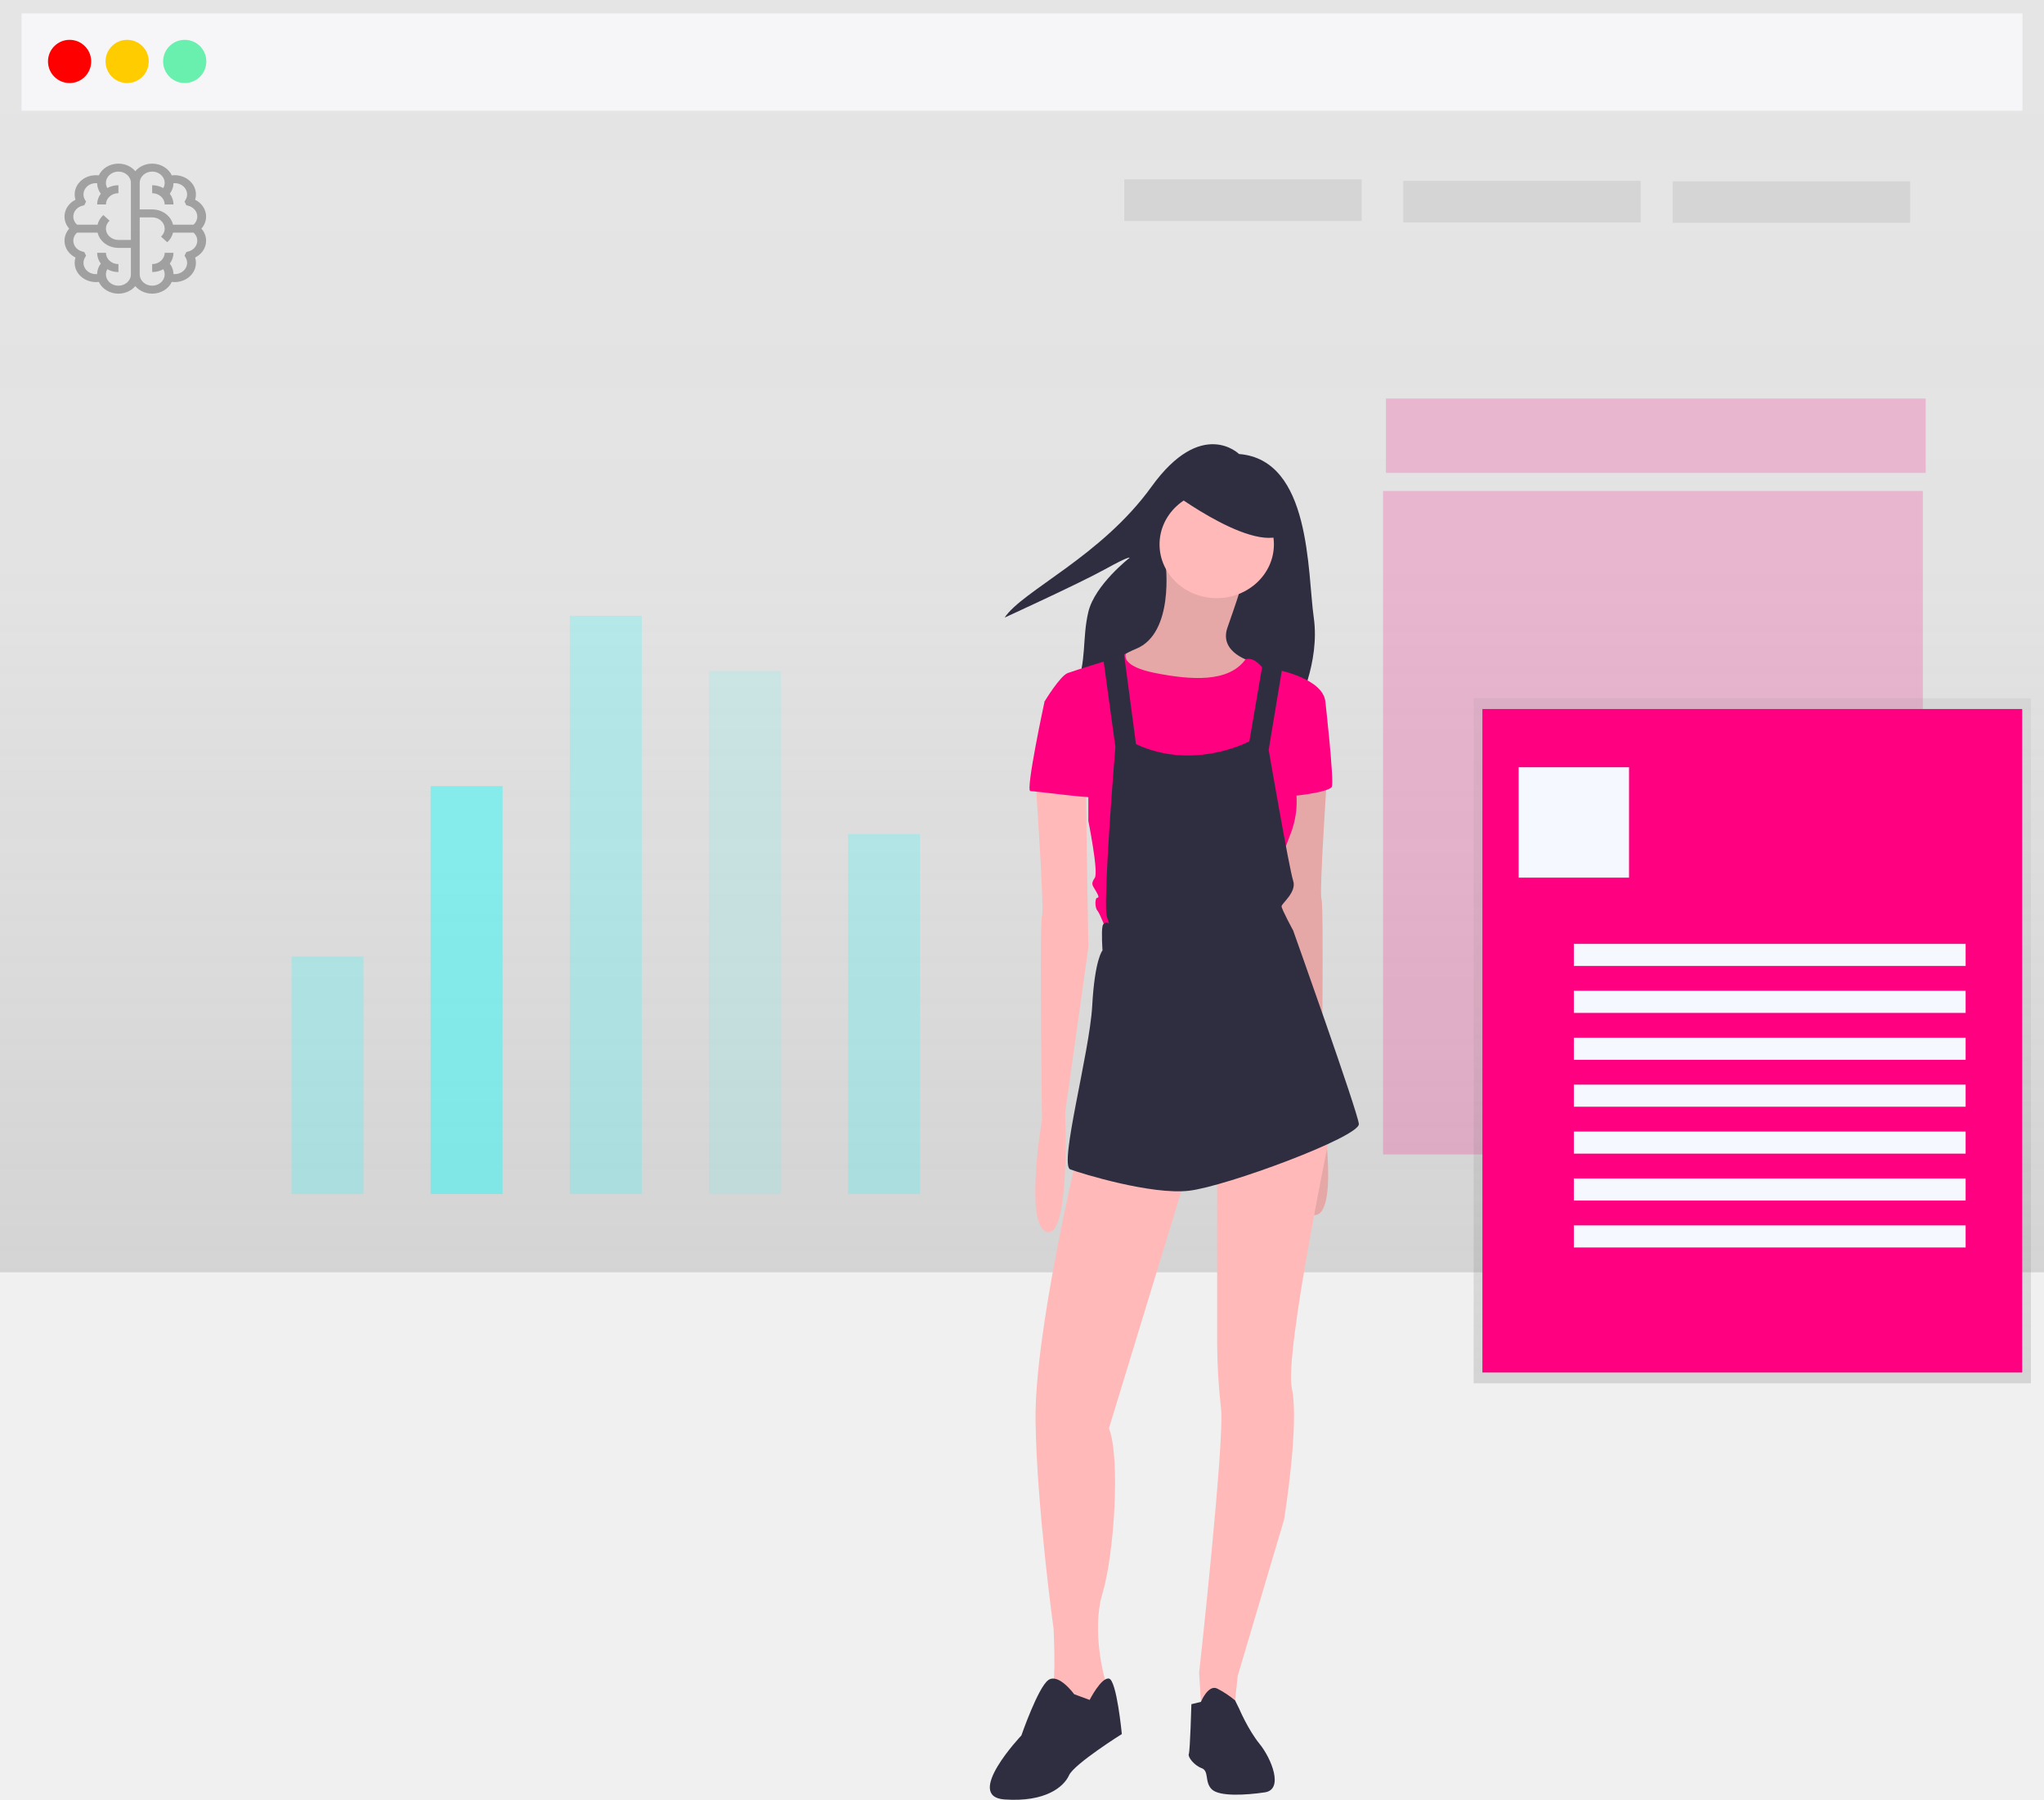
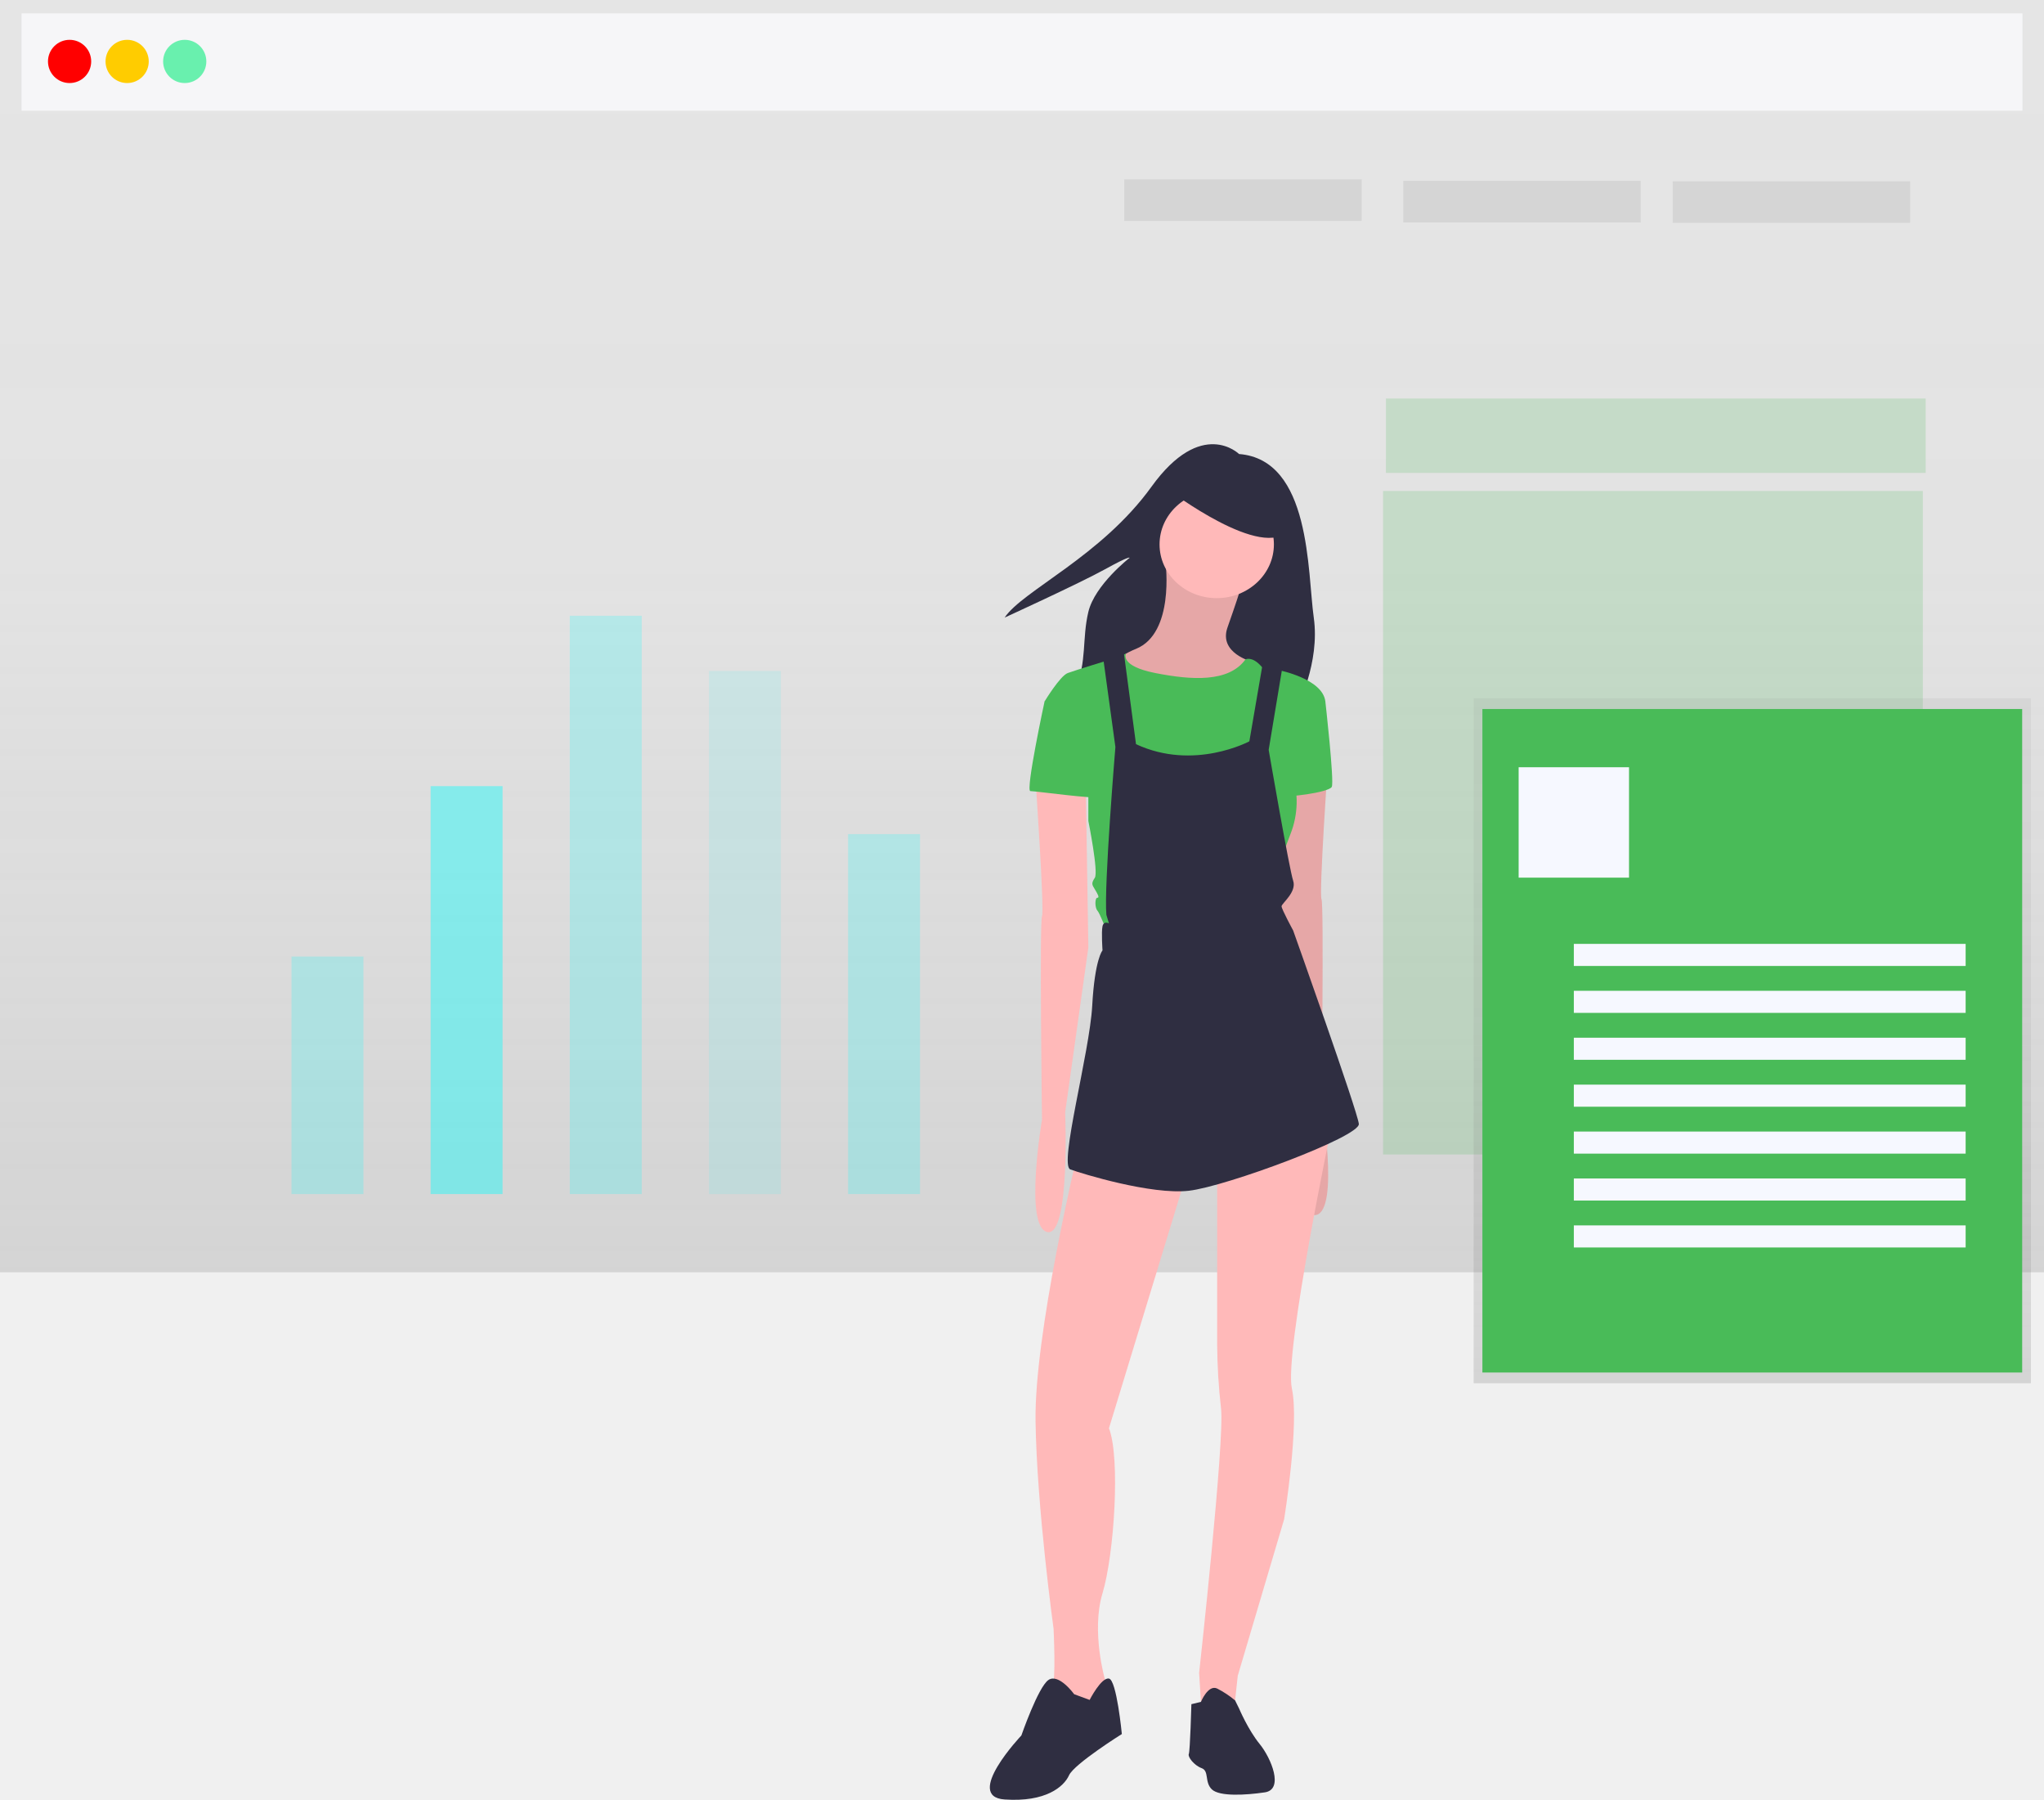
<svg xmlns="http://www.w3.org/2000/svg" xmlns:xlink="http://www.w3.org/1999/xlink" id="03030b4a-9996-4111-83fa-29dc66776d7b" data-name="Layer 1" width="740.8" height="652.132" viewBox="0 0 740.8 652.132" version="1.1">
  <defs id="defs1603">
    <linearGradient id="c172ced9-c526-43de-8081-a3b8b4d2db3a" x1="534.54" y1="548.83" x2="534.54" y2="87.83" gradientUnits="userSpaceOnUse">
      <stop offset="0" stop-color="gray" stop-opacity="0.25" id="stop1593" />
      <stop offset="0.54" stop-color="gray" stop-opacity="0.12" id="stop1595" />
      <stop offset="1" stop-color="gray" stop-opacity="0.1" id="stop1597" />
    </linearGradient>
    <linearGradient id="b55b1914-9010-4651-994a-27bfb9322cf9" x1="1028.82" y1="815.41" x2="1028.82" y2="407.41" xlink:href="#c172ced9-c526-43de-8081-a3b8b4d2db3a" />
    <linearGradient id="f578ae08-57d5-484c-bc58-a6933ab5fa51" x1="799.21" y1="589.03" x2="799.21" y2="340.83" xlink:href="#c172ced9-c526-43de-8081-a3b8b4d2db3a" gradientTransform="translate(-164.14,-87.83)" />
    <linearGradient id="c6440606-d3b5-4d29-adcc-566625c77aaa" x1="2225.35" y1="817.55" x2="2225.35" y2="423.13" gradientTransform="translate(-1556)" xlink:href="#c172ced9-c526-43de-8081-a3b8b4d2db3a" />
    <linearGradient xlink:href="#c172ced9-c526-43de-8081-a3b8b4d2db3a" id="linearGradient7509" gradientUnits="userSpaceOnUse" x1="534.54" y1="548.83" x2="534.54" y2="87.83" />
  </defs>
  <polygon points="164.14,548.83 904.94,548.83 904.94,123.8 904.94,87.83 164.14,87.83 164.14,123.8 " fill="url(#c172ced9-c526-43de-8081-a3b8b4d2db3a)" id="polygon1627" style="fill:url(#linearGradient7509)" transform="translate(-164.14,-87.83)" />
  <rect x="7.83" y="4.87" width="725.15" height="35.21" fill="#f6f7f9" id="rect1629" />
  <g opacity="0.2" id="g1633" style="opacity:0.31;fill:#f5f5f5;fill-opacity:1" transform="translate(-164.14,-87.83)">
-     <rect x="171.97" y="92.7" width="725.15" height="35.21" fill="#ff0080" id="rect1631" style="fill:#f5f5f5;fill-opacity:1" />
+     <rect x="171.97" y="92.7" width="725.15" height="35.21" fill="#49BB58" id="rect1631" style="fill:#f5f5f5;fill-opacity:1" />
  </g>
  <rect transform="scale(-1,1)" x="-362.575" y="1000000" width="725.15" height="0" fill="#f6f7f9" id="rect1635" style="fill:#ffffff;fill-opacity:1;stroke-width:0" />
  <circle cx="25.22" cy="22.26" r="7.83" fill="#f6f7f9" id="circle1637" style="fill:#ff0000" />
  <circle cx="46.08" cy="22.26" r="7.83" fill="#f6f7f9" id="circle1639" style="fill:#ffcc00" />
  <circle cx="66.95" cy="22.26" r="7.83" fill="#f6f7f9" id="circle1641" style="fill:#69f0ae;fill-opacity:1" />
  <g opacity="0.2" id="g1649" transform="translate(-163.5346,-35.25332)">
-     <rect x="665.83" y="179.65" width="195.63" height="26.95" fill="#ff0080" id="rect1647" />
+     <rect x="665.83" y="179.65" width="195.63" height="26.95" fill="#49BB58" id="rect1647" />
  </g>
  <g transform="translate(-164.14,-87.83)" id="g1110" style="opacity:1">
-     <rect x="269.78" y="434.41" width="26.08" height="86.08" fill="#ff0080" id="bar1" className="bar1" style="fill:#00ffff;fill-opacity:1;opacity:0.2">
+     <rect x="269.78" y="434.41" width="26.08" height="86.08" fill="#49BB58" id="bar1" className="bar1" style="fill:#00ffff;fill-opacity:1;opacity:0.2">
      <animate repeatCount="indefinite" attributeName="height" from="10" to="100" dur="5s" fill="freeze" />
      <animate repeatCount="indefinite" attributeName="y" from="510.67" to="420.67" dur="5s" fill="freeze" />
    </rect>
-     <rect x="320.21" y="372.67" width="26.08" height="147.81" fill="#ff0080" id="bar2" class="bar2" style="fill:#00ffff;opacity:0.4">
+     <rect x="320.21" y="372.67" width="26.08" height="147.81" fill="#49BB58" id="bar2" class="bar2" style="fill:#00ffff;opacity:0.4">
      <animate repeatCount="indefinite" attributeName="height" from="10" to="200" dur="5s" fill="freeze" />
      <animate repeatCount="indefinite" attributeName="y" from="510.67" to="320.67" dur="5s" fill="freeze" />
    </rect>
-     <rect x="370.64" y="310.94" width="26.08" height="209.54" fill="#ff0080" id="bar3" class="bar3" style="fill:#00ffff;opacity:0.2">
+     <rect x="370.64" y="310.94" width="26.08" height="209.54" fill="#49BB58" id="bar3" class="bar3" style="fill:#00ffff;opacity:0.2">
      <animate repeatCount="indefinite" attributeName="height" from="10" to="220" dur="5s" fill="freeze" />
      <animate repeatCount="indefinite" attributeName="y" from="510.67" to="300.67" dur="5s" fill="freeze" />
    </rect>
-     <rect x="421.07" y="330.94" width="26.08" height="189.55" fill="#ff0080" id="bar4" class="bar4" style="fill:#00ffff;opacity:0.1">
+     <rect x="421.07" y="330.94" width="26.08" height="189.55" fill="#49BB58" id="bar4" class="bar4" style="fill:#00ffff;opacity:0.1">
      <animate repeatCount="indefinite" attributeName="height" from="10" to="170" dur="5s" fill="freeze" />
      <animate repeatCount="indefinite" attributeName="y" from="510.67" to="350.67" dur="5s" fill="freeze" />
    </rect>
-     <rect x="471.5" y="390.06" width="26.08" height="130.42" fill="#ff0080" id="bar5" class="bar5" style="fill:#00ffff;fill-opacity:1;opacity:0.2">
+     <rect x="471.5" y="390.06" width="26.08" height="130.42" fill="#49BB58" id="bar5" class="bar5" style="fill:#00ffff;fill-opacity:1;opacity:0.2">
      <animate repeatCount="indefinite" attributeName="height" from="10" to="120" dur="5s" fill="freeze" />
      <animate repeatCount="indefinite" attributeName="y" from="510.67" to="400.67" dur="5s" fill="freeze" />
    </rect>
  </g>
-   <rect x="65.525" y="-594.65" width="15.071" height="86.08" fill="#ff0080" id="rect1651-3" style="opacity:0.2;fill:#979797;fill-opacity:1;stroke-width:0.76" transform="rotate(90)" />
-   <rect transform="rotate(90)" style="opacity:0.2;fill:#979797;fill-opacity:1;stroke-width:0.76" id="rect1651-3-6" fill="#ff0080" height="86.08" width="15.071" y="-692.309" x="65.682" />
+   <rect x="65.525" y="-594.65" width="15.071" height="86.08" fill="#49BB58" id="rect1651-3" style="opacity:0.2;fill:#979797;fill-opacity:1;stroke-width:0.76" transform="rotate(90)" />
+   <rect transform="rotate(90)" style="opacity:0.2;fill:#979797;fill-opacity:1;stroke-width:0.76" id="rect1651-3-6" fill="#49BB58" height="86.08" width="15.071" y="-692.309" x="65.682" />
  <g opacity="0.2" id="g1665" transform="translate(-164.14,-87.83)">
-     <rect x="665.4" y="265.73" width="195.63" height="240.41" fill="#ff0080" id="rect1663" />
+     <rect x="665.4" y="265.73" width="195.63" height="240.41" fill="#49BB58" id="rect1663" />
  </g>
  <rect x="534.09" y="253" width="201.97" height="248.2" fill="url(#f578ae08-57d5-484c-bc58-a6933ab5fa51)" id="rect1725" style="fill:url(#f578ae08-57d5-484c-bc58-a6933ab5fa51)" />
-   <rect x="537.26" y="256.9" width="195.63" height="240.41" fill="#ff0080" id="rect1727" />
+   <rect x="537.26" y="256.9" width="195.63" height="240.41" fill="#49BB58" id="rect1727" />
  <rect x="550.4" y="278" width="40" height="40" fill="#e8eaf1" id="rect1729" style="fill:#f6f8ff;fill-opacity:1" />
  <rect x="570.4" y="342" width="142" height="8" fill="#e8eaf1" id="rect1731" style="fill:#f6f8ff;fill-opacity:1" />
  <rect x="570.4" y="359" width="142" height="8" fill="#e8eaf1" id="rect1733" style="fill:#f6f8ff;fill-opacity:1" />
  <rect x="570.4" y="376" width="142" height="8" fill="#e8eaf1" id="rect1735" style="fill:#f6f8ff;fill-opacity:1" />
  <rect x="570.4" y="393" width="142" height="8" fill="#e8eaf1" id="rect1737" style="fill:#f6f8ff;fill-opacity:1" />
  <rect x="570.4" y="410" width="142" height="8" fill="#e8eaf1" id="rect1739" style="fill:#f6f8ff;fill-opacity:1" />
  <rect x="570.4" y="427" width="142" height="8" fill="#e8eaf1" id="rect1741" style="fill:#f6f8ff;fill-opacity:1" />
  <rect x="570.4" y="444" width="142" height="8" fill="#e8eaf1" id="rect1743" style="fill:#f6f8ff;fill-opacity:1" />
  <path id="path3743" fill="#2f2e41" d="m 449.066,164.507 c 0,0 -13.538,-13.399 -31.744,11.853 -18.206,25.251 -46.683,37.619 -53.218,47.41 0,0 27.076,-12.368 36.412,-17.521 9.336,-5.153 8.87,-4.123 8.87,-4.123 0,0 -12.604,9.791 -14.938,19.583 -2.334,9.791 -0.467,18.037 -4.668,27.828 -4.201,9.791 80.294,6.699 80.294,6.699 0,0 8.403,-15.975 6.069,-32.466 -2.334,-16.491 -0.934,-57.202 -27.076,-59.263 z" style="stroke-width:0.708" />
  <path id="path3745" fill="#ffb9b9" d="m 422.456,204.187 c 0,0 3.268,25.251 -10.737,30.92 -14.005,5.669 -8.87,13.399 -8.87,13.399 l 21.007,11.337 22.408,-7.73 7.469,-12.368 c 0,0 -12.137,-3.092 -8.87,-12.368 3.268,-9.276 4.201,-12.368 4.201,-12.368 z" style="stroke-width:0.708" />
  <path id="path3747" opacity="0.1" d="m 422.456,204.187 c 0,0 3.268,25.251 -10.737,30.92 -14.005,5.669 -8.87,13.399 -8.87,13.399 l 21.007,11.337 22.408,-7.73 7.469,-12.368 c 0,0 -12.137,-3.092 -8.87,-12.368 3.268,-9.276 4.201,-12.368 4.201,-12.368 z" style="stroke-width:0.708" />
  <path id="path3749" fill="#ffb9b9" d="m 481.276,276.333 c 0,0 -3.268,47.41 -2.334,49.472 0.934,2.061 0,73.692 0,73.692 0,0 6.536,38.65 -1.867,40.711 -8.403,2.061 -6.536,-43.288 -6.536,-43.288 l -8.403,-59.778 0.934,-59.263 z" style="stroke-width:0.708" />
  <path id="path3751" opacity="0.1" d="m 481.276,276.333 c 0,0 -3.268,47.41 -2.334,49.472 0.934,2.061 0,73.692 0,73.692 0,0 6.536,38.65 -1.867,40.711 -8.403,2.061 -6.536,-43.288 -6.536,-43.288 l -8.403,-59.778 0.934,-59.263 z" style="stroke-width:0.708" />
  <path id="path3753" fill="#ffb9b9" d="m 390.246,419.08 c 0,0 -15.405,64.416 -14.938,95.851 0.467,31.435 6.536,75.238 6.536,75.238 0,0 0.934,19.067 -0.467,21.129 -1.4,2.061 7.002,10.822 7.002,10.822 l 8.87,-5.669 3.268,-4.123 v -3.607 c 0,0 -5.135,-17.521 -0.934,-31.435 4.201,-13.914 6.536,-48.956 2.334,-59.778 l 28.943,-94.821 z" style="stroke-width:0.708" />
  <path id="path3755" fill="#2f2e41" d="m 389.312,613.874 c 0,0 -5.602,-7.73 -9.336,-5.153 -3.735,2.577 -9.803,20.098 -9.803,20.098 0,0 -21.007,22.159 -6.069,23.19 14.938,1.031 21.474,-4.638 23.341,-8.761 1.867,-4.123 19.14,-14.945 19.14,-14.945 0,0 -1.867,-19.583 -4.668,-20.098 -2.801,-0.515 -7.002,7.73 -7.002,7.73 z" style="stroke-width:0.708" />
  <path id="path3757" fill="#ffb9b9" d="m 441.129,423.202 v 63.901 a 178.981,197.578 0 0 0 1.4,23.19 c 1.4,11.337 -7.936,95.851 -7.936,95.851 l 0.934,14.945 11.671,-1.031 1.401,-12.883 16.806,-56.686 c 0,0 5.602,-34.527 2.801,-47.41 -2.801,-12.883 14.472,-95.336 14.472,-95.336 z" style="stroke-width:0.708" />
  <path id="path3759" fill="#2f2e41" d="m 431.793,617.482 3.457,-0.83 c 0,0 2.611,-6.385 5.879,-4.839 a 35.241,38.903 0 0 1 6.498,4.298 l 1.438,2.917 c 0,0 3.268,7.73 7.469,12.883 4.201,5.153 8.87,16.491 1.867,17.521 -7.002,1.031 -16.339,1.546 -19.14,-1.031 -2.801,-2.577 -0.934,-6.699 -3.735,-7.73 -2.801,-1.031 -5.135,-4.123 -4.668,-5.153 0.467,-1.031 0.934,-18.036 0.934,-18.036 z" style="stroke-width:0.708" />
-   <path id="path3763" fill="#ff0080" d="m 401.916,239.23 6.166,-2.376 c 0,0 -2.432,4.438 10.639,7.014 13.071,2.577 26.608,3.489 32.677,-4.955 0,0 2.335,-1.229 5.603,2.378 3.268,3.607 5.135,2.577 5.135,2.577 l -2.334,13.399 -4.668,24.736 -6.069,18.552 -17.272,-4.123 -18.673,-14.945 -7.002,-20.098 v -18.552 z" style="stroke-width:0.708" />
-   <path id="path3765" fill="#ff0080" d="m 458.869,246.444 4.668,-3.607 c 0,0 15.872,3.092 16.806,11.337 l -12.137,25.766 a 26.574,29.335 0 0 1 -0.467,22.159 c -4.668,11.853 -4.201,14.429 -4.201,14.429 l -3.268,15.46 -59.287,5.153 c 0,0 -2.334,-6.184 -3.268,-7.215 -0.934,-1.031 -0.934,-4.638 0,-4.638 0.934,0 0,-1.546 -0.934,-3.092 -0.934,-1.546 -1.4,-2.061 0,-4.123 1.4,-2.061 -2.334,-20.613 -2.334,-20.613 v -20.098 l -15.872,-23.19 c 0,0 5.602,-9.276 8.403,-10.307 2.801,-1.031 16.125,-5.095 16.125,-5.095 l 3.015,4.9 4.201,37.298 6.069,22.675 25.552,-4.793 9.926,-18.397 6.536,-21.644 z" style="stroke-width:0.708" />
-   <path id="path3767" fill="#ff0080" d="m 476.608,251.082 3.735,3.092 c 0,0 3.268,28.858 2.334,30.92 -0.934,2.061 -17.272,4.123 -17.739,3.092 -0.467,-1.031 11.671,-37.104 11.671,-37.104 z" style="stroke-width:0.708" />
+   <path id="path3763" fill="#49BB58" d="m 401.916,239.23 6.166,-2.376 c 0,0 -2.432,4.438 10.639,7.014 13.071,2.577 26.608,3.489 32.677,-4.955 0,0 2.335,-1.229 5.603,2.378 3.268,3.607 5.135,2.577 5.135,2.577 l -2.334,13.399 -4.668,24.736 -6.069,18.552 -17.272,-4.123 -18.673,-14.945 -7.002,-20.098 v -18.552 z" style="stroke-width:0.708" />
+   <path id="path3765" fill="#49BB58" d="m 458.869,246.444 4.668,-3.607 c 0,0 15.872,3.092 16.806,11.337 l -12.137,25.766 a 26.574,29.335 0 0 1 -0.467,22.159 c -4.668,11.853 -4.201,14.429 -4.201,14.429 l -3.268,15.46 -59.287,5.153 c 0,0 -2.334,-6.184 -3.268,-7.215 -0.934,-1.031 -0.934,-4.638 0,-4.638 0.934,0 0,-1.546 -0.934,-3.092 -0.934,-1.546 -1.4,-2.061 0,-4.123 1.4,-2.061 -2.334,-20.613 -2.334,-20.613 v -20.098 l -15.872,-23.19 c 0,0 5.602,-9.276 8.403,-10.307 2.801,-1.031 16.125,-5.095 16.125,-5.095 l 3.015,4.9 4.201,37.298 6.069,22.675 25.552,-4.793 9.926,-18.397 6.536,-21.644 z" style="stroke-width:0.708" />
+   <path id="path3767" fill="#49BB58" d="m 476.608,251.082 3.735,3.092 c 0,0 3.268,28.858 2.334,30.92 -0.934,2.061 -17.272,4.123 -17.739,3.092 -0.467,-1.031 11.671,-37.104 11.671,-37.104 z" style="stroke-width:0.708" />
  <path id="path3769" fill="#ffb9b9" d="m 375.307,282.517 c 0,0 3.268,47.41 2.334,49.472 -0.934,2.061 0,73.692 0,73.692 0,0 -6.536,38.65 1.867,40.711 8.403,2.061 6.536,-43.288 6.536,-43.288 l 8.403,-59.778 -0.934,-59.263 z" style="stroke-width:0.708" />
  <path id="path3771" fill="#2f2e41" d="m 399.582,236.653 4.668,34.012 c 0,0 -4.201,50.502 -3.268,60.809 l 0.934,3.092 c 0,0 -1.867,-1.031 -2.334,1.031 -0.467,2.061 0,8.761 0,8.761 0,0 -2.801,3.092 -3.735,20.098 -0.934,17.006 -12.137,57.717 -7.936,59.263 4.201,1.546 29.41,9.276 42.948,7.73 13.538,-1.546 62.088,-19.583 61.621,-24.22 -0.467,-4.638 -23.808,-70.085 -23.808,-70.085 0,0 -4.201,-7.73 -4.201,-8.761 0,-1.031 5.602,-5.153 4.201,-9.276 -1.4,-4.123 -8.87,-47.41 -8.87,-47.41 l 5.135,-30.92 -7.002,-2.061 -5.135,29.889 c 0,0 -20.073,10.822 -41.081,1.031 l -4.668,-35.042 z" style="stroke-width:0.708" />
-   <path id="path3773" fill="#ff0080" d="m 382.309,252.628 -3.735,1.546 c 0,0 -7.002,32.466 -5.135,32.466 1.867,0 24.275,3.092 24.275,2.061 0,-1.031 -4.201,-26.282 -4.201,-26.282 z" style="stroke-width:0.708" />
+   <path id="path3773" fill="#49BB58" d="m 382.309,252.628 -3.735,1.546 c 0,0 -7.002,32.466 -5.135,32.466 1.867,0 24.275,3.092 24.275,2.061 0,-1.031 -4.201,-26.282 -4.201,-26.282 z" style="stroke-width:0.708" />
  <circle style="stroke-width:0.708" cx="441.13" cy="199.034" fill="#ffb9b9" id="circle3761" r="0" />
  <ellipse id="circle3761-8" fill="#ffb9b9" cy="197.255" cx="440.973" rx="20.723" ry="19.472" style="stroke-width:0.604" />
  <path id="path3775" fill="#2f2e41" d="m 423.39,177.39 c 0,0 34.545,26.282 43.882,14.429 9.336,-11.853 -16.339,-22.159 -16.339,-22.159 l -21.474,-2.577 z" style="stroke-width:0.708" />
-   <rect transform="rotate(90)" style="opacity:0.2;fill:#979797;fill-opacity:1;stroke-width:0.76" id="rect1651-3-7" fill="#ff0080" height="86.08" width="15.071" y="-493.525" x="64.991" />
+   <rect transform="rotate(90)" style="opacity:0.2;fill:#979797;fill-opacity:1;stroke-width:0.76" id="rect1651-3-7" fill="#49BB58" height="86.08" width="15.071" y="-493.525" x="64.991" />
  <g style="opacity:0.3" transform="matrix(0.1064774,0,0,0.0961451,22.95031,59.289)" id="XMLID_511_">
-     <g id="g1228">
-       <path d="m 470.025,244.991 c 12.987,-16.198 18.582,-37.435 14.796,-58.317 -3.962,-21.851 -17.372,-40.168 -36.264,-50.546 6.181,-21.546 2.122,-45.188 -11.654,-63.562 -13.628,-18.171 -35.332,-29.02 -58.059,-29.02 -3.224,0 -6.431,0.215 -9.607,0.642 C 358.08,17.889 332.001,0 302.501,0 279.105,0 258.264,11.137 244.999,28.389 231.734,11.137 210.893,0 187.497,0 c -29.513,0 -55.602,17.905 -66.751,44.224 -3.184,-0.426 -6.401,-0.64 -9.641,-0.64 -23.068,0 -44.221,10.571 -58.034,29.006 -13.766,18.374 -17.82,42.014 -11.641,63.557 -18.893,10.377 -32.301,28.698 -36.263,50.562 -3.777,20.877 1.822,42.106 14.806,58.3 -12.987,16.198 -18.583,37.434 -14.796,58.318 3.962,21.851 17.372,40.167 36.263,50.544 -6.181,21.547 -2.122,45.189 11.654,63.563 13.629,18.171 35.333,29.02 58.059,29.02 3.223,0 6.43,-0.215 9.606,-0.642 11.158,26.3 37.236,44.188 66.738,44.188 23.395,0 44.236,-11.137 57.502,-28.389 13.265,17.252 34.106,28.389 57.502,28.389 29.514,0 55.603,-17.905 66.751,-44.224 3.184,0.426 6.401,0.64 9.641,0.64 23.068,0 44.223,-10.572 58.035,-29.006 13.765,-18.374 17.819,-42.014 11.64,-63.556 18.894,-10.378 32.301,-28.699 36.265,-50.563 3.775,-20.877 -1.824,-42.106 -14.808,-58.3 z M 229.999,417.5 c 0,23.435 -19.067,42.5 -42.502,42.5 -20.303,0 -37.839,-14.45 -41.697,-34.359 l -0.204,-1.052 c -0.39,-2.328 -0.597,-4.707 -0.597,-7.089 0,-6.921 1.652,-13.585 4.753,-19.555 11.278,6.928 24.273,10.643 37.843,10.642 l -0.002,-30 c -11.353,0.001 -22.026,-4.42 -30.054,-12.448 -8.026,-8.026 -12.447,-18.697 -12.448,-30.049 l -30,0.004 c 0.001,14.705 4.361,28.736 12.45,40.635 -7.921,11.596 -12.275,25.229 -12.512,39.542 -1.286,0.119 -2.578,0.183 -3.875,0.183 -13.533,0 -25.947,-6.203 -34.058,-17.018 -9.982,-13.313 -11.259,-31.352 -3.253,-45.955 l 3.562,-6.497 -6.065,-13.821 -6.733,-1.972 C 49.046,326.634 37.586,313.907 34.697,297.975 32.168,284.026 36.798,269.819 46.827,260 h 69.731 c 2.855,13.641 9.588,26.178 19.671,36.263 13.153,13.105 31.28,21.237 51.27,21.237 h 42.5 z m 0,-130 h -42.5 c -22.631,0 -41.183,-17.782 -42.429,-40.108 -0.004,-0.074 -0.012,-0.147 -0.016,-0.222 -0.036,-0.719 -0.055,-1.442 -0.055,-2.169 0,-11.353 4.422,-22.025 12.449,-30.051 L 136.236,193.735 C 126.15,203.82 119.416,216.358 116.559,230 h -69.75 c -10.017,-9.816 -14.643,-24.012 -12.123,-37.946 2.889,-15.94 14.35,-28.672 29.91,-33.227 l 6.735,-1.971 6.063,-13.821 -3.562,-6.496 c -8.005,-14.603 -6.731,-32.644 3.246,-45.96 8.093,-10.801 20.495,-16.995 34.025,-16.995 1.316,0 2.625,0.065 3.925,0.185 0.244,14.299 4.597,27.917 12.511,39.503 -8.089,11.899 -12.449,25.929 -12.45,40.635 l 30,0.004 c 0.001,-11.352 4.422,-22.022 12.448,-30.049 8.028,-8.027 18.7,-12.448 30.051,-12.448 0.003,0 0.005,-30 0.005,-30 -13.573,0 -26.565,3.715 -37.843,10.642 -3.1,-5.971 -4.751,-12.635 -4.751,-19.556 0,-2.373 0.206,-4.744 0.593,-7.063 l 0.209,-1.077 C 149.658,44.45 167.195,30 187.497,30 c 23.435,0 42.502,19.065 42.502,42.5 z m 30,-214.998 C 259.999,49.065 279.065,30 302.501,30 c 20.303,0 37.839,14.45 41.698,34.36 l 0.201,1.039 c 0.391,2.332 0.599,4.715 0.599,7.101 0,6.921 -1.651,13.585 -4.753,19.555 -11.278,-6.927 -24.273,-10.643 -37.843,-10.642 l 0.002,30 c 11.353,-10e-4 22.025,4.42 30.054,12.449 8.026,8.024 12.446,18.696 12.448,30.048 l 30,-0.004 c -0.002,-14.706 -4.362,-28.737 -12.45,-40.635 7.921,-11.596 12.275,-25.229 12.512,-39.541 1.286,-0.119 2.578,-0.183 3.876,-0.183 13.533,0 25.946,6.203 34.058,17.018 9.981,13.313 11.259,31.352 3.253,45.955 l -3.57,6.513 3.015,6.787 3.06,7.019 6.733,1.972 c 15.561,4.557 27.021,17.284 29.909,33.217 2.53,13.948 -2.1,28.156 -12.131,37.974 h -69.731 c -2.855,-13.641 -9.588,-26.178 -19.672,-36.264 -13.154,-13.104 -31.28,-21.236 -51.27,-21.236 h -42.5 z m 195.312,225.443 c -2.89,15.941 -14.35,28.673 -29.909,33.228 l -6.719,1.967 -6.072,13.841 3.553,6.48 c 8.006,14.603 6.731,32.644 -3.245,45.96 -8.094,10.802 -20.495,16.996 -34.026,16.995 -1.316,0 -2.624,-0.065 -3.924,-0.185 -0.244,-14.298 -4.598,-27.917 -12.511,-39.502 8.089,-11.899 12.448,-25.929 12.451,-40.635 l -30,-0.004 c -0.002,11.352 -4.422,22.023 -12.449,30.049 -8.026,8.027 -18.698,12.448 -30.05,12.448 -0.003,0 -0.005,30 -0.005,30 13.573,0 26.566,-3.715 37.843,-10.642 3.101,5.97 4.753,12.634 4.753,19.555 0,2.385 -0.208,4.768 -0.599,7.101 l -0.202,1.041 C 340.34,445.55 322.803,460 302.501,460 c -23.436,0 -42.502,-19.065 -42.502,-42.5 v -215 h 42.5 c 22.631,0 41.183,17.782 42.429,40.108 0.004,0.074 0.012,0.147 0.016,0.222 0.036,0.719 0.055,1.442 0.055,2.169 0,11.353 -4.421,22.025 -12.449,30.051 l 21.211,21.215 C 363.847,286.18 370.583,273.642 373.439,260 h 69.75 c 10.016,9.816 14.643,24.012 12.122,37.945 z" id="path1226" />
-     </g>
+     
  </g>
  <g style="opacity:0.3" transform="matrix(0.1064774,0,0,0.0961451,24.22103,50.97309)" id="g1231" />
  <g style="opacity:0.3" transform="matrix(0.1064774,0,0,0.0961451,24.22103,50.97309)" id="g1233" />
  <g style="opacity:0.3" transform="matrix(0.1064774,0,0,0.0961451,24.22103,50.97309)" id="g1235" />
  <g style="opacity:0.3" transform="matrix(0.1064774,0,0,0.0961451,24.22103,50.97309)" id="g1237" />
  <g style="opacity:0.3" transform="matrix(0.1064774,0,0,0.0961451,24.22103,50.97309)" id="g1239" />
  <g style="opacity:0.3" transform="matrix(0.1064774,0,0,0.0961451,24.22103,50.97309)" id="g1241" />
  <g style="opacity:0.3" transform="matrix(0.1064774,0,0,0.0961451,24.22103,50.97309)" id="g1243" />
  <g style="opacity:0.3" transform="matrix(0.1064774,0,0,0.0961451,24.22103,50.97309)" id="g1245" />
  <g style="opacity:0.3" transform="matrix(0.1064774,0,0,0.0961451,24.22103,50.97309)" id="g1247" />
  <g style="opacity:0.3" transform="matrix(0.1064774,0,0,0.0961451,24.22103,50.97309)" id="g1249" />
  <g style="opacity:0.3" transform="matrix(0.1064774,0,0,0.0961451,24.22103,50.97309)" id="g1251" />
  <g style="opacity:0.3" transform="matrix(0.1064774,0,0,0.0961451,24.22103,50.97309)" id="g1253" />
  <g style="opacity:0.3" transform="matrix(0.1064774,0,0,0.0961451,24.22103,50.97309)" id="g1255" />
  <g style="opacity:0.3" transform="matrix(0.1064774,0,0,0.0961451,24.22103,50.97309)" id="g1257" />
  <g style="opacity:0.3" transform="matrix(0.1064774,0,0,0.0961451,24.22103,50.97309)" id="g1259" />
</svg>
